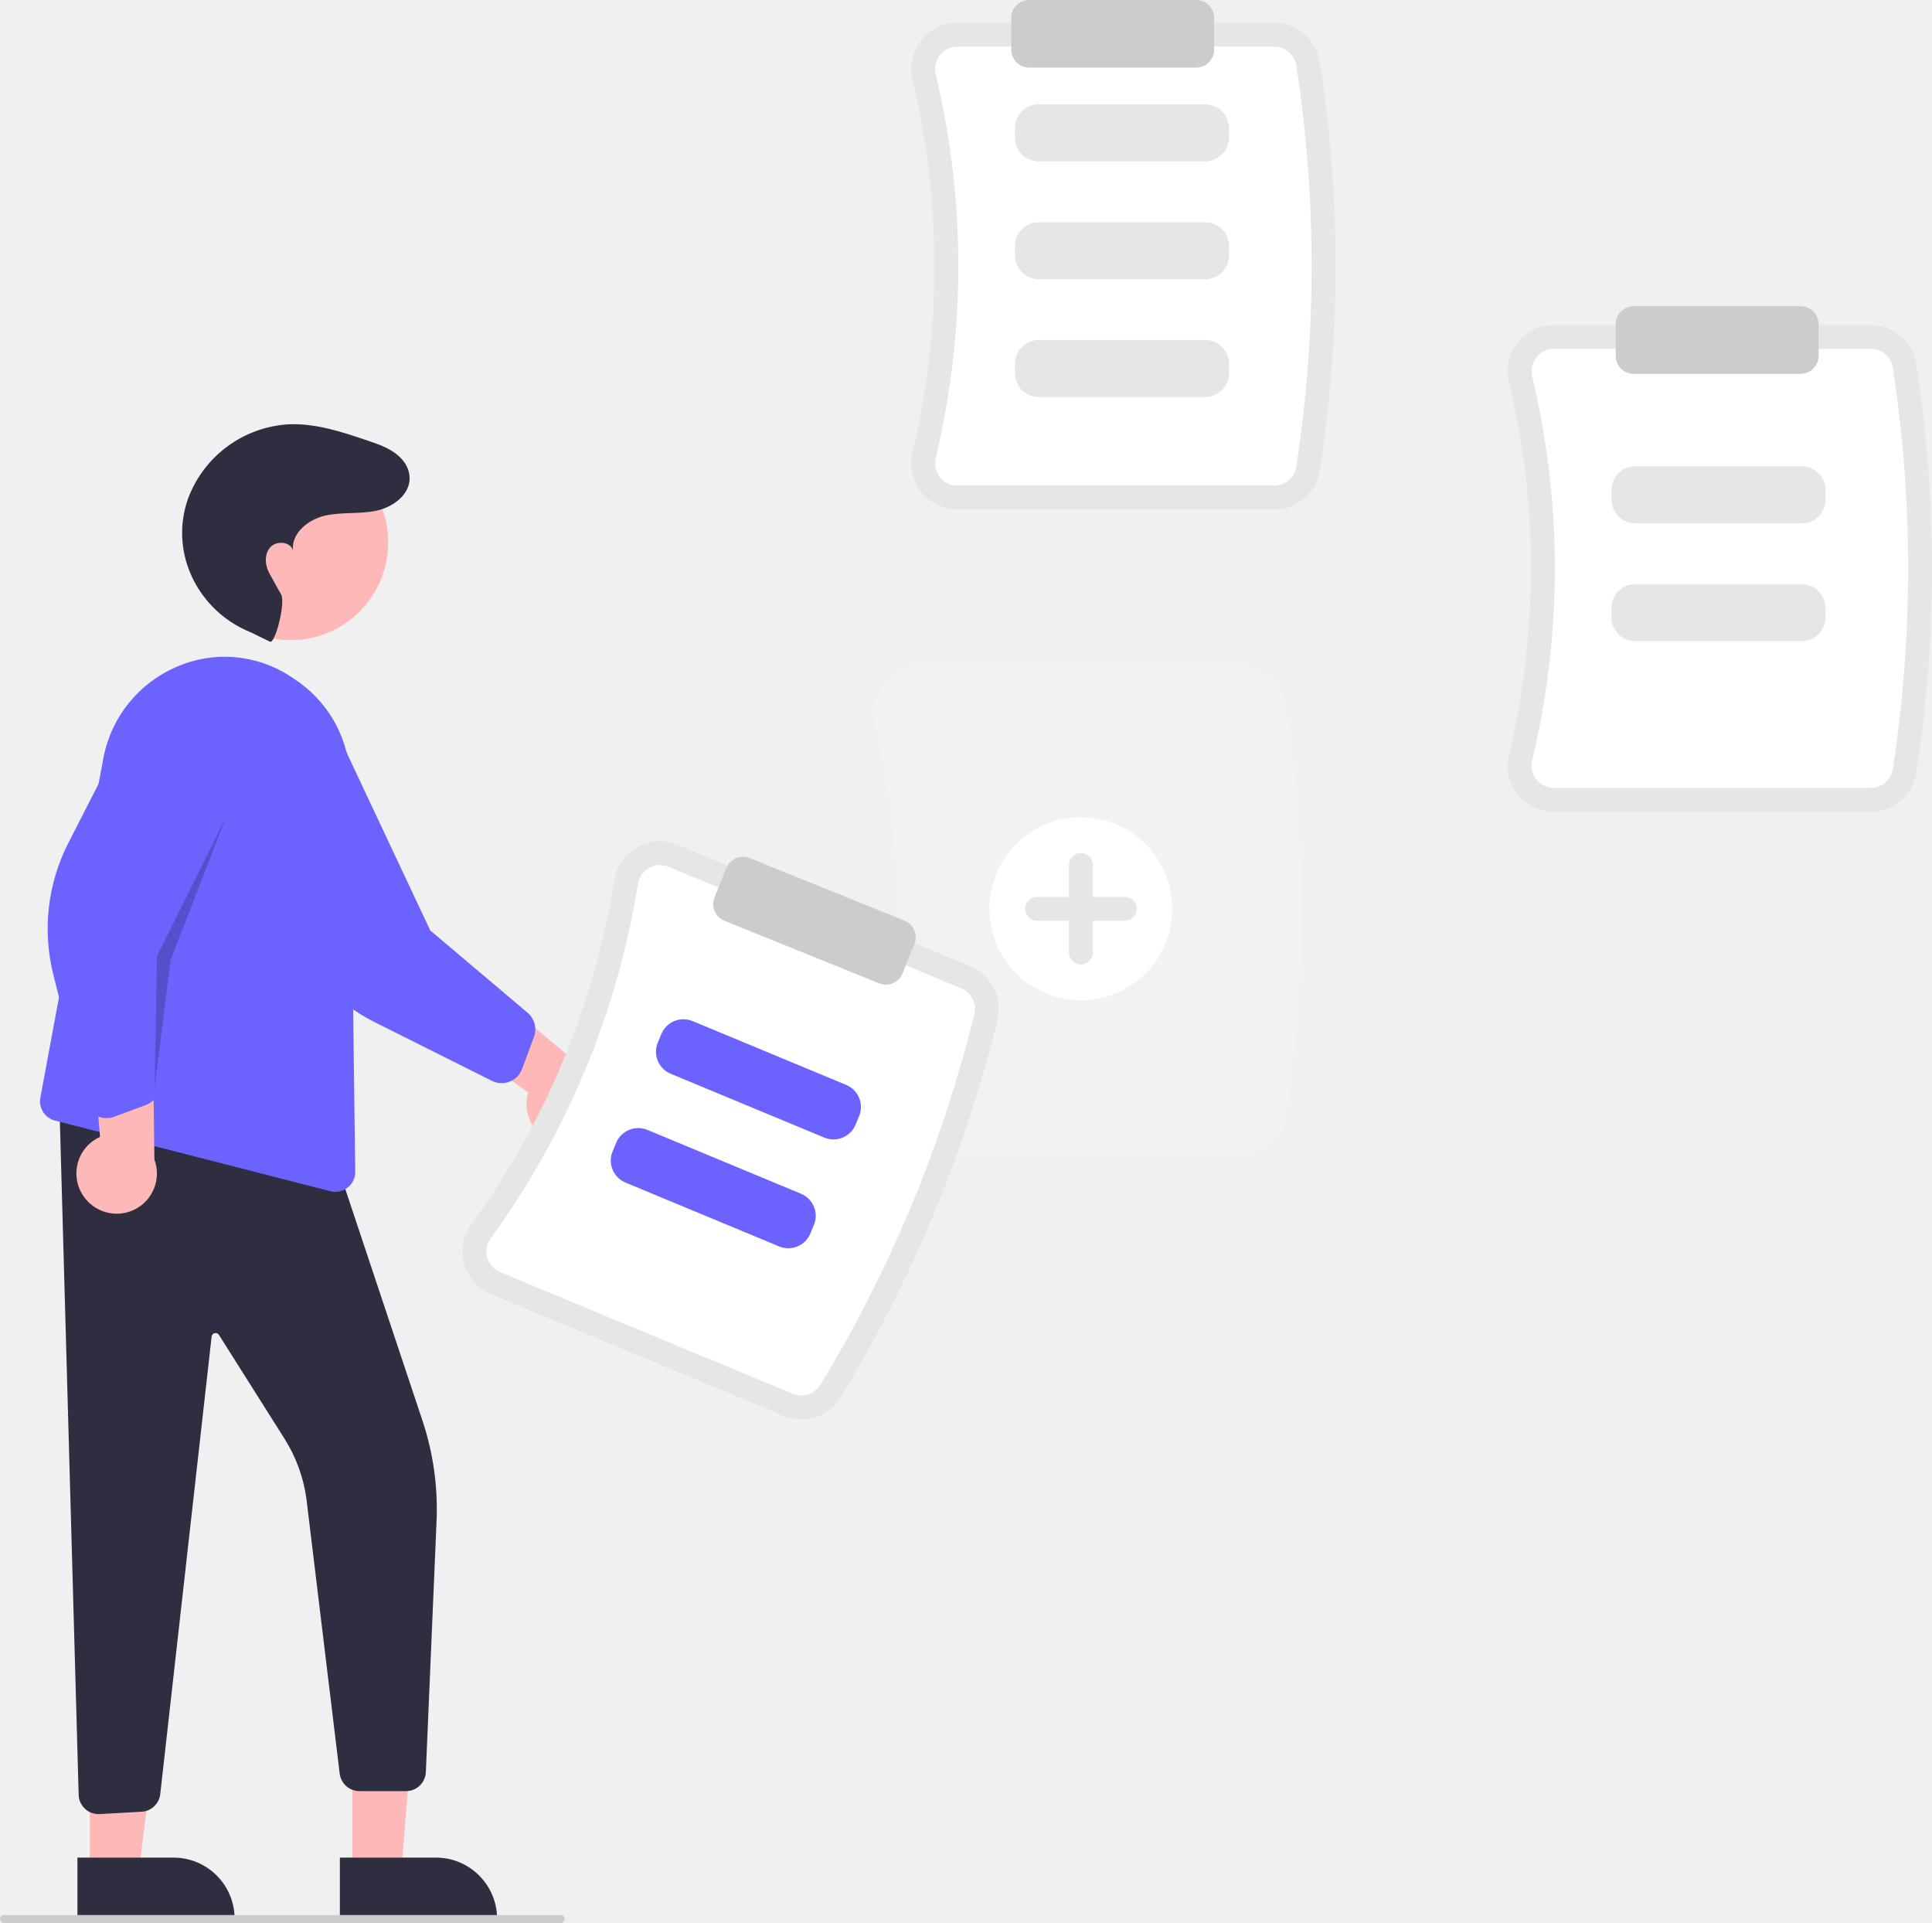
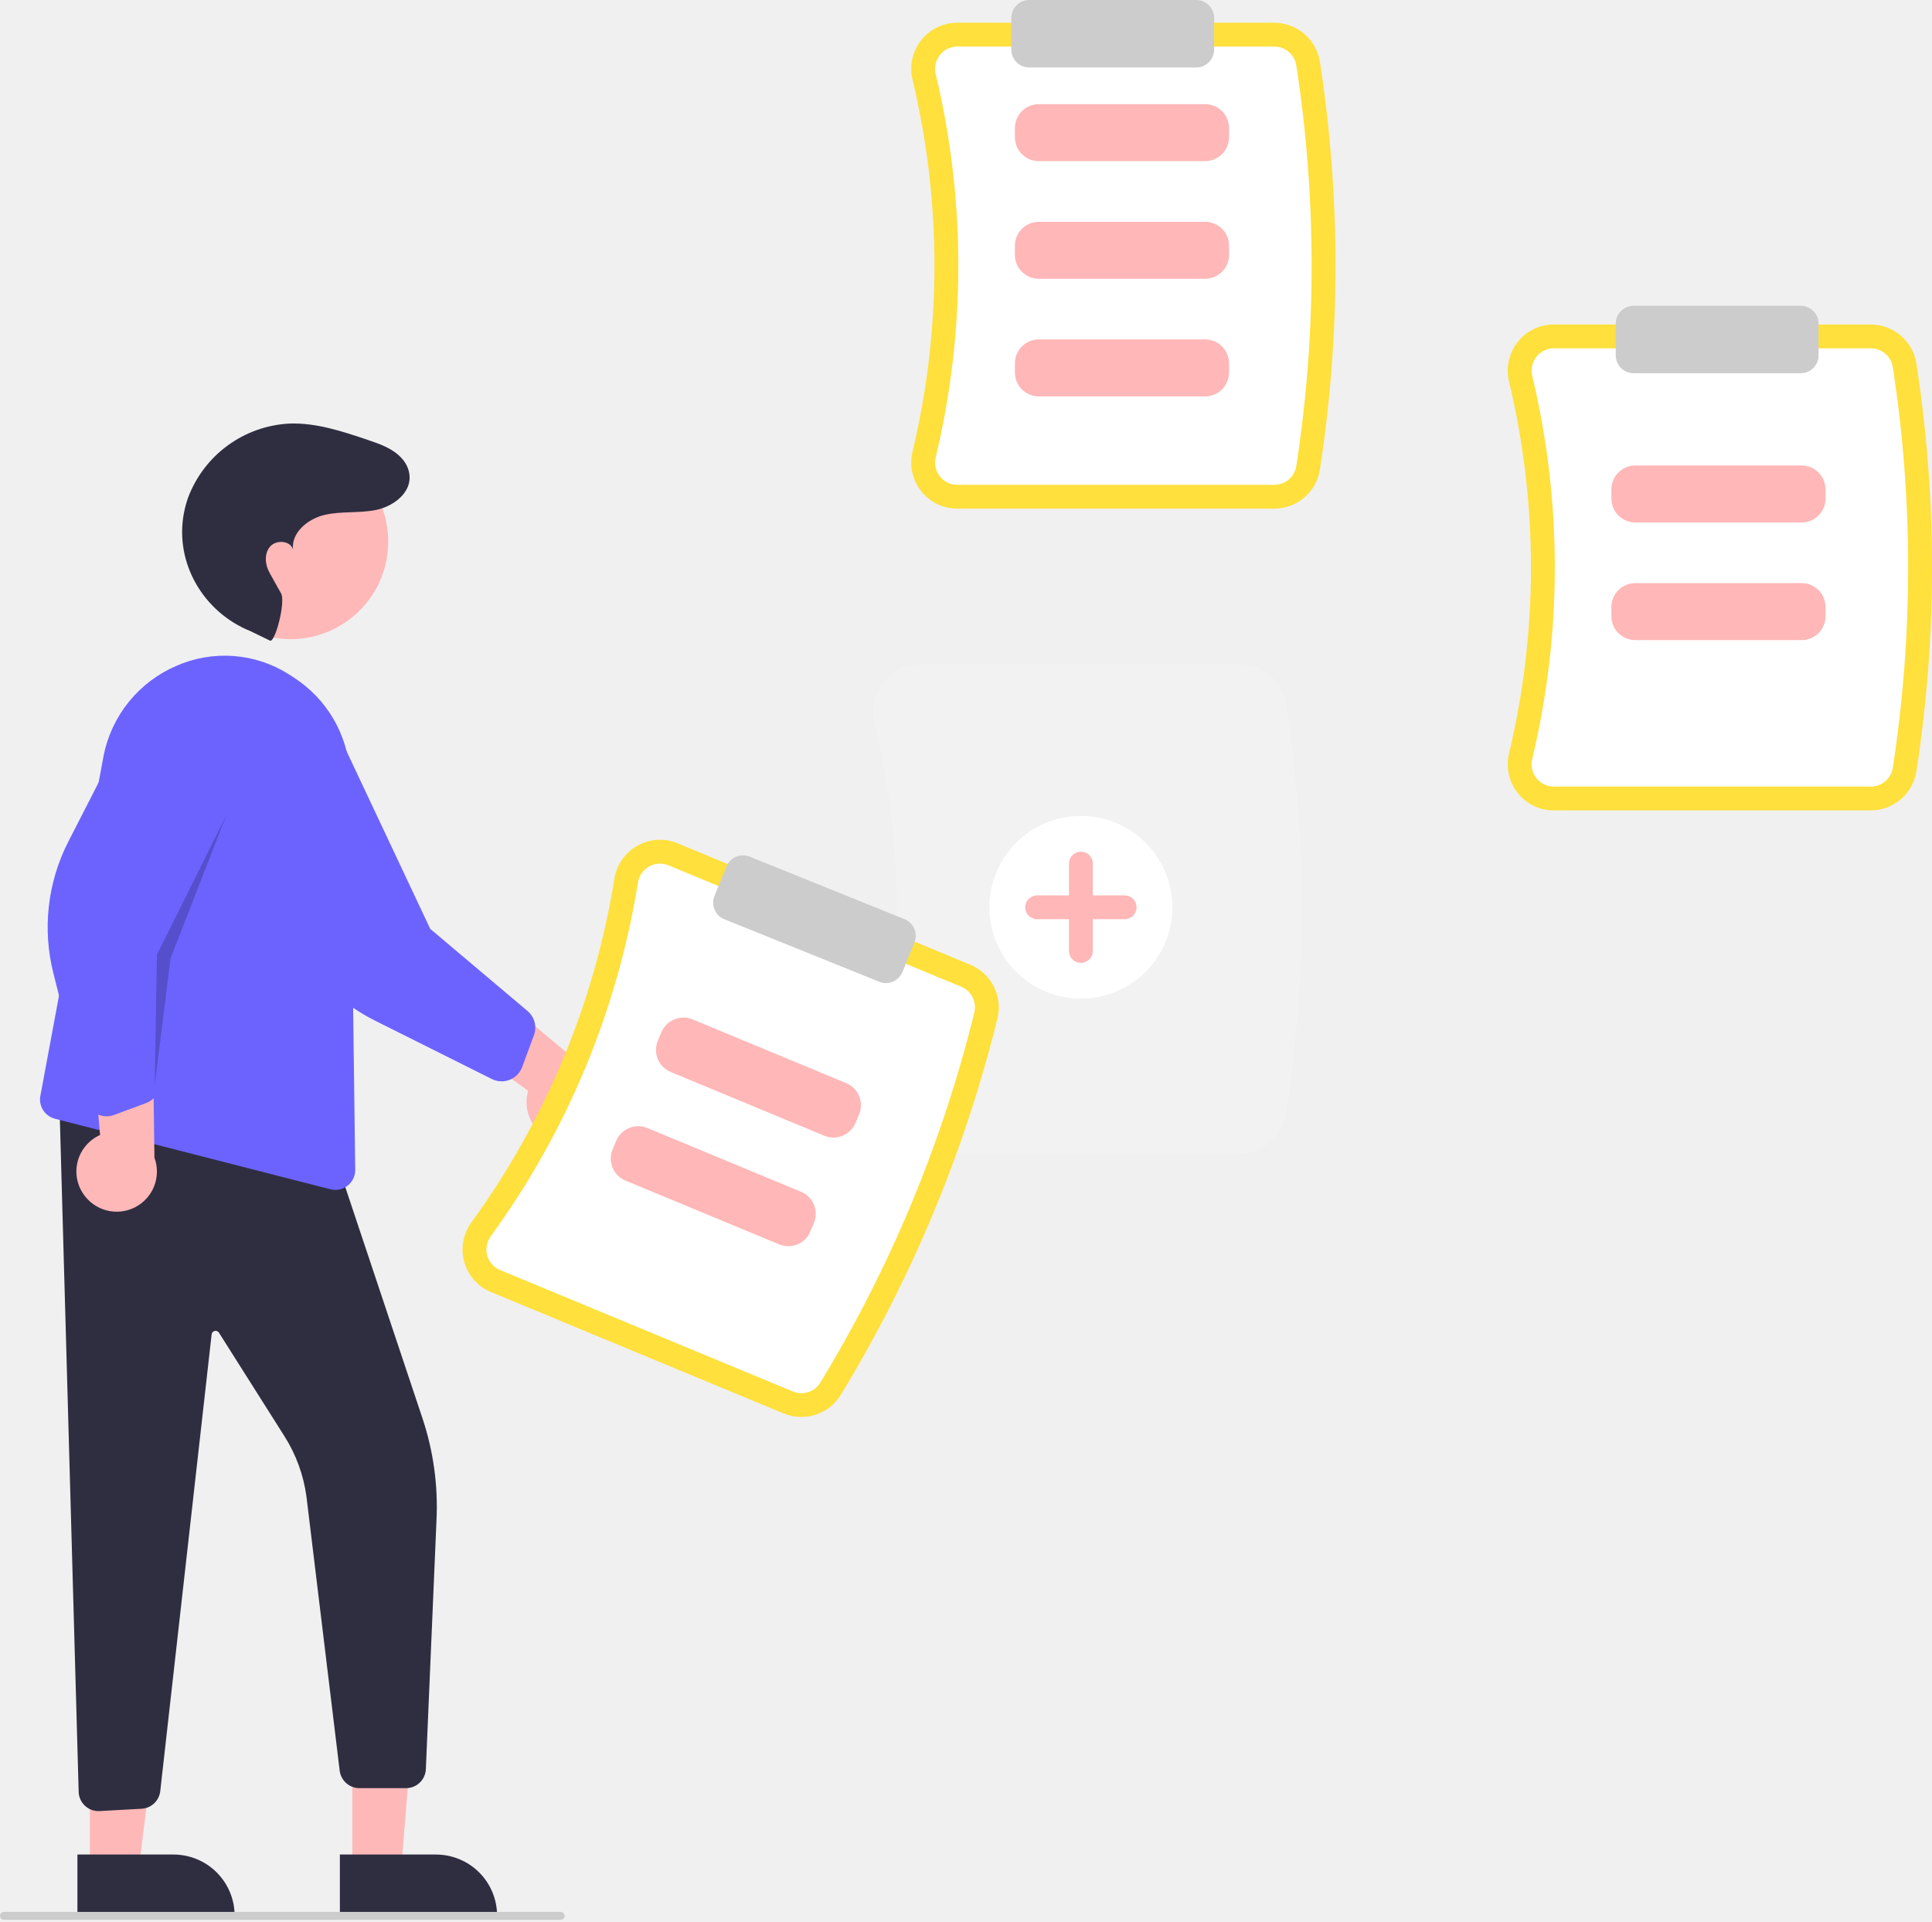
- <svg xmlns="http://www.w3.org/2000/svg" id="ff753138-df00-44ec-9203-11de423f2580" data-name="Layer 1" width="485.834" height="483.5" viewBox="0 0 485.834 483.5">
-   <path d="M677.542,336.347H597.8a11.478,11.478,0,0,1-9.066-4.394h0a11.622,11.622,0,0,1-2.177-9.968,201.631,201.631,0,0,0-0-93.647,11.624,11.624,0,0,1,2.177-9.967,11.478,11.478,0,0,1,9.066-4.394h79.741a11.623,11.623,0,0,1,11.439,9.755,337.961,337.961,0,0,1,0,102.858A11.623,11.623,0,0,1,677.542,336.347Z" transform="translate(-357.0831 -208.25)" fill="#e6e6e6" />
-   <path d="M597.8,219.978a5.513,5.513,0,0,0-4.354,2.108,5.659,5.659,0,0,0-1.054,4.854,207.656,207.656,0,0,1,0,96.445,5.656,5.656,0,0,0,1.053,4.853l0.0 0a5.511,5.511,0,0,0,4.354,2.109h79.741a5.582,5.582,0,0,0,5.509-4.667,331.985,331.985,0,0,0,0-101.035,5.582,5.582,0,0,0-5.509-4.667Z" transform="translate(-357.0831 -208.25)" fill="#fff" />
-   <path d="M660.141,248.829h-41.845a6.006,6.006,0,0,1-6-6v-2.345a6.006,6.006,0,0,1,6-6h41.845a6.006,6.006,0,0,1,6,6V242.829A6.006,6.006,0,0,1,660.141,248.829Z" transform="translate(-357.0831 -208.25)" fill="#e6e6e6" />
-   <path d="M660.141,278.454h-41.845a6.006,6.006,0,0,1-6-6V270.11a6.006,6.006,0,0,1,6-6h41.845a6.006,6.006,0,0,1,6,6v2.345A6.006,6.006,0,0,1,660.141,278.454Z" transform="translate(-357.0831 -208.25)" fill="#e6e6e6" />
-   <path d="M660.141,308.08h-41.845a6.006,6.006,0,0,1-6-6v-2.345a6.006,6.006,0,0,1,6-6h41.845a6.006,6.006,0,0,1,6,6v2.345A6.006,6.006,0,0,1,660.141,308.08Z" transform="translate(-357.0831 -208.25)" fill="#e6e6e6" />
-   <path d="M827.542,412.347H747.8a11.478,11.478,0,0,1-9.066-4.394h0a11.622,11.622,0,0,1-2.177-9.968,201.631,201.631,0,0,0-0-93.647,11.624,11.624,0,0,1,2.177-9.967,11.478,11.478,0,0,1,9.066-4.394h79.741a11.623,11.623,0,0,1,11.439,9.755,337.961,337.961,0,0,1,0,102.858A11.623,11.623,0,0,1,827.542,412.347Z" transform="translate(-357.0831 -208.25)" fill="#e6e6e6" />
-   <path d="M747.8,295.978a5.513,5.513,0,0,0-4.354,2.108,5.659,5.659,0,0,0-1.054,4.854,207.656,207.656,0,0,1,0,96.445,5.656,5.656,0,0,0,1.053,4.853l0.0 0a5.511,5.511,0,0,0,4.354,2.109h79.741a5.582,5.582,0,0,0,5.509-4.667,331.985,331.985,0,0,0,0-101.035,5.582,5.582,0,0,0-5.509-4.667Z" transform="translate(-357.0831 -208.25)" fill="#fff" />
-   <path d="M668.542,498.847H588.8a11.975,11.975,0,0,1-9.458-4.584,12.119,12.119,0,0,1-2.27-10.394,201.131,201.131,0,0,0-0-93.414,12.121,12.121,0,0,1,2.27-10.394,11.976,11.976,0,0,1,9.459-4.584h79.741a12.127,12.127,0,0,1,11.933,10.179,338.459,338.459,0,0,1,0,103.011A12.127,12.127,0,0,1,668.542,498.847Z" transform="translate(-357.0831 -208.25)" fill="#f2f2f2" />
-   <path d="M810.141,339.829h-41.845a6.006,6.006,0,0,1-6-6v-2.345a6.006,6.006,0,0,1,6-6h41.845a6.006,6.006,0,0,1,6,6V333.829A6.006,6.006,0,0,1,810.141,339.829Z" transform="translate(-357.0831 -208.25)" fill="#e6e6e6" />
-   <path d="M810.141,369.454h-41.845a6.006,6.006,0,0,1-6-6V361.11a6.006,6.006,0,0,1,6-6h41.845a6.006,6.006,0,0,1,6,6v2.345A6.006,6.006,0,0,1,810.141,369.454Z" transform="translate(-357.0831 -208.25)" fill="#e6e6e6" />
-   <circle cx="271.811" cy="228.5" r="23" fill="#fff" />
-   <path d="M639.894,433.75h-8v-8a3,3,0,0,0-6,0v8h-8a3,3,0,0,0,0,6h8v8a3,3,0,0,0,6,0v-8h8a3,3,0,0,0,0-6Z" transform="translate(-357.0831 -208.25)" fill="#e6e6e6" />
-   <path d="M657.894,225.25h-42a4.505,4.505,0,0,1-4.5-4.5v-8a4.505,4.505,0,0,1,4.5-4.5h42a4.505,4.505,0,0,1,4.5,4.5v8A4.505,4.505,0,0,1,657.894,225.25Z" transform="translate(-357.0831 -208.25)" fill="#ccc" />
-   <path d="M809.894,302.25h-42a4.505,4.505,0,0,1-4.5-4.5v-8a4.505,4.505,0,0,1,4.5-4.5h42a4.505,4.505,0,0,1,4.5,4.5v8A4.505,4.505,0,0,1,809.894,302.25Z" transform="translate(-357.0831 -208.25)" fill="#ccc" />
-   <polygon points="88.596 471.061 100.856 471.061 104.689 423.773 88.594 423.773 88.596 471.061" fill="#ffb8b8" />
-   <path d="M442.552,675.308l24.144-.001h.001a15.386,15.386,0,0,1,15.386,15.386v.5l-39.531.001Z" transform="translate(-357.0831 -208.25)" fill="#2f2e41" />
-   <polygon points="22.596 471.061 34.856 471.061 40.689 423.773 22.594 423.773 22.596 471.061" fill="#ffb8b8" />
-   <path d="M376.552,675.308l24.144-.001h.001a15.386,15.386,0,0,1,15.386,15.386v.5l-39.531.001Z" transform="translate(-357.0831 -208.25)" fill="#2f2e41" />
-   <path d="M381.854,664.373a4.981,4.981,0,0,1-3.375-1.318h0a4.961,4.961,0,0,1-1.616-3.537L371.947,483.304l69.811,17.452,21.54,64.618a70.461,70.461,0,0,1,3.545,25.824l-2.675,62.637a4.996,4.996,0,0,1-4.994,4.759h-11.709a5.023,5.023,0,0,1-4.955-4.33l-8.369-69.142a37.823,37.823,0,0,0-5.532-15.164l-16.469-26.076a1,1,0,0,0-1.838.41L397.378,659.38a4.993,4.993,0,0,1-4.687,4.396l-10.552.587C382.044,664.369,381.949,664.373,381.854,664.373Z" transform="translate(-357.0831 -208.25)" fill="#2f2e41" />
-   <circle cx="73.058" cy="136.406" r="24.561" fill="#ffb8b8" />
-   <path d="M441.424,507.922a5.076,5.076,0,0,1-1.253-.159H440.17l-69.264-17.76a4.998,4.998,0,0,1-3.663-5.815L383.15,398.497a31.214,31.214,0,0,1,18.25-22.54,30.113,30.113,0,0,1,28.266,2.075c.97.605,1.947,1.265,2.903,1.961a30.96,30.96,0,0,1,12.579,24.529l1.265,98.329a5.007,5.007,0,0,1-4.988,5.071Z" transform="translate(-357.0831 -208.25)" fill="#6c63ff" />
-   <path d="M378.032,508.93a10.056,10.056,0,0,1,4.214-14.832l-3.081-35.602,16.326,8.848.423,32.452a10.11,10.11,0,0,1-17.882,9.134Z" transform="translate(-357.0831 -208.25)" fill="#ffb8b8" />
-   <path d="M383.865,489.389a5.532,5.532,0,0,1-1.366-.173,5.496,5.496,0,0,1-3.972-3.986l-8.023-31.884a47.37,47.37,0,0,1,3.761-33.135l16.809-32.882a15.541,15.541,0,0,1,18.808-11.019,15.356,15.356,0,0,1,9.475,7.101,15.567,15.567,0,0,1,1.654,11.913l-23.927,53.506.284,32.036a5.519,5.519,0,0,1-3.584,5.205l-8.007,2.974A5.48,5.48,0,0,1,383.865,489.389Z" transform="translate(-357.0831 -208.25)" fill="#6c63ff" />
-   <path d="M498.401,495.835a10.056,10.056,0,0,1-8.493-12.87l-28.993-20.889,17.357-6.602,24.872,20.849a10.11,10.11,0,0,1-4.742,19.512Z" transform="translate(-357.0831 -208.25)" fill="#ffb8b8" />
-   <path d="M483.223,480.581a5.522,5.522,0,0,1-2.463-.582L451.361,465.282a47.381,47.381,0,0,1-22.661-24.465L414.743,406.626a15.544,15.544,0,0,1,3.918-21.444,15.352,15.352,0,0,1,11.59-2.543,15.57,15.57,0,0,1,10.081,6.512l24.945,53.04L489.743,462.873a5.518,5.518,0,0,1,1.607,6.112l-2.97,8.008a5.474,5.474,0,0,1-2.007,2.596,5.497,5.497,0,0,1-3.15.992Z" transform="translate(-357.0831 -208.25)" fill="#6c63ff" />
-   <path d="M424.983,369.593c1.305.571,3.977-9.827,2.78-11.907-1.78-3.093-1.675-3.071-2.857-5.117s-1.446-4.847.084-6.648,5.072-1.562,5.77.696c-.449-4.288,3.792-7.735,7.993-8.703s8.632-.367,12.857-1.229c4.902-1,10.003-5.11,8.047-10.501a7.593,7.593,0,0,0-1.481-2.434c-2.26-2.541-5.421-3.626-8.512-4.675-6.43-2.182-13.036-4.392-19.822-4.151A28.798,28.798,0,0,0,404.397,333.533a26.156,26.156,0,0,0-1.083,4.025c-2.329,12.524,4.944,24.878,16.756,29.647Z" transform="translate(-357.0831 -208.25)" fill="#2f2e41" />
-   <polygon points="38.9 273.343 39.457 240.414 56.9 205.343 42.9 241.343 38.9 273.343" opacity="0.2" />
-   <path d="M554.16,564.232,480.522,533.637a11.478,11.478,0,0,1-6.686-7.536h0a11.622,11.622,0,0,1,1.815-10.04,201.631,201.631,0,0,0,35.93-86.48,11.624,11.624,0,0,1,5.834-8.369,11.478,11.478,0,0,1,10.058-.579l73.638,30.596a11.623,11.623,0,0,1,6.821,13.398,337.961,337.961,0,0,1-39.465,94.986A11.623,11.623,0,0,1,554.16,564.232Z" transform="translate(-357.0831 -208.25)" fill="#e6e6e6" />
-   <path d="M525.171,426.174a5.513,5.513,0,0,0-4.83.276,5.659,5.659,0,0,0-2.835,4.078,207.656,207.656,0,0,1-37.004,89.064,5.656,5.656,0,0,0-.889,4.885l0.0.001a5.511,5.511,0,0,0,3.212,3.618l73.638,30.596a5.582,5.582,0,0,0,6.878-2.196,331.986,331.986,0,0,0,38.766-93.302,5.582,5.582,0,0,0-3.297-6.423Z" transform="translate(-357.0831 -208.25)" fill="#fff" />
-   <path d="M564.38,494.281l-38.642-16.055a6.006,6.006,0,0,1-3.239-7.843l.9-2.165a6.006,6.006,0,0,1,7.843-3.239l38.642,16.055a6.006,6.006,0,0,1,3.239,7.843l-.9,2.165A6.006,6.006,0,0,1,564.38,494.281Z" transform="translate(-357.0831 -208.25)" fill="#6c63ff" />
-   <path d="M553.013,521.64l-38.642-16.055a6.006,6.006,0,0,1-3.239-7.843l.9-2.165a6.006,6.006,0,0,1,7.843-3.239L558.517,508.394a6.006,6.006,0,0,1,3.239,7.843l-.9,2.165A6.006,6.006,0,0,1,553.013,521.64Z" transform="translate(-357.0831 -208.25)" fill="#6c63ff" />
-   <path d="M579.864,455.832a4.489,4.489,0,0,1-1.687-.331l-38.938-15.743a4.505,4.505,0,0,1-2.485-5.858l2.999-7.417a4.5,4.5,0,0,1,5.859-2.485l38.938,15.743a4.505,4.505,0,0,1,2.485,5.858l-2.999,7.417a4.511,4.511,0,0,1-4.171,2.815Z" transform="translate(-357.0831 -208.25)" fill="#ccc" />
-   <path d="M498.083,691.75h-140a1,1,0,1,1,0-2h140a1,1,0,0,1,0,2Z" transform="translate(-357.0831 -208.25)" fill="#ccc" />
+ <svg xmlns="http://www.w3.org/2000/svg" width="761" height="757" viewBox="0 0 761 757" fill="none">
+   <g clip-path="url(#clip0)">
+     <path d="M501.96 200.341H377.055C374.32 200.349 371.62 199.735 369.159 198.544C366.698 197.353 364.542 195.618 362.854 193.47C361.136 191.301 359.936 188.77 359.345 186.069C358.754 183.367 358.788 180.567 359.445 177.88C370.957 129.736 370.957 79.562 359.444 31.419C358.788 28.732 358.754 25.932 359.345 23.231C359.936 20.529 361.136 17.998 362.854 15.83C364.542 13.682 366.698 11.946 369.159 10.755C371.62 9.565 374.32 8.95 377.055 8.958H501.96C506.273 8.971 510.441 10.511 513.722 13.305C517.003 16.099 519.185 19.966 519.878 24.216C528.098 77.524 528.098 131.775 519.878 185.084C519.185 189.334 517.003 193.2 513.722 195.994C510.441 198.788 506.273 200.329 501.96 200.341Z" fill="#FFE03C" />
+     <path d="M377.055 18.342C375.741 18.338 374.444 18.633 373.263 19.204C372.081 19.776 371.045 20.608 370.234 21.64C369.399 22.697 368.816 23.929 368.53 25.245C368.244 26.56 368.262 27.923 368.583 29.231C380.44 78.813 380.44 130.486 368.584 180.069C368.263 181.376 368.244 182.739 368.53 184.054C368.816 185.369 369.398 186.602 370.233 187.658L370.234 187.659C371.045 188.691 372.081 189.524 373.263 190.095C374.444 190.667 375.741 190.962 377.055 190.957H501.96C504.031 190.958 506.035 190.225 507.615 188.888C509.195 187.551 510.249 185.698 510.589 183.658C518.663 131.294 518.663 78.005 510.589 25.641C510.249 23.602 509.195 21.748 507.615 20.412C506.035 19.075 504.031 18.342 501.96 18.342L377.055 18.342Z" fill="white" />
+     <path d="M474.703 63.464H409.158C406.666 63.462 404.277 62.472 402.515 60.713C400.754 58.954 399.763 56.569 399.76 54.081V50.414C399.763 47.926 400.754 45.541 402.515 43.782C404.277 42.023 406.666 41.033 409.158 41.03H474.703C477.195 41.033 479.583 42.023 481.345 43.782C483.107 45.541 484.098 47.926 484.101 50.414V54.081C484.098 56.569 483.107 58.954 481.345 60.713C479.583 62.472 477.195 63.462 474.703 63.464Z" fill="#FFB7B7" />
+     <path d="M474.703 109.798H409.158C406.666 109.796 404.277 108.806 402.515 107.047C400.754 105.288 399.763 102.903 399.76 100.415V96.748C399.763 94.26 400.754 91.875 402.515 90.116C404.277 88.356 406.666 87.367 409.158 87.364H474.703C477.195 87.367 479.583 88.356 481.345 90.116C483.107 91.875 484.098 94.26 484.101 96.748V100.415C484.098 102.903 483.107 105.288 481.345 107.047C479.583 108.806 477.195 109.796 474.703 109.798Z" fill="#FFB7B7" />
+     <path d="M474.703 156.132H409.158C406.666 156.13 404.277 155.14 402.515 153.381C400.754 151.622 399.763 149.237 399.76 146.749V143.082C399.763 140.594 400.754 138.209 402.515 136.45C404.277 134.691 406.666 133.701 409.158 133.698H474.703C477.195 133.701 479.583 134.691 481.345 136.45C483.107 138.209 484.098 140.594 484.101 143.082V146.749C484.098 149.237 483.107 151.622 481.345 153.381C479.583 155.14 477.195 156.13 474.703 156.132Z" fill="#FFB7B7" />
+     <path d="M736.917 319.204H612.012C609.277 319.212 606.577 318.597 604.116 317.406C601.655 316.216 599.499 314.48 597.811 312.332C596.093 310.164 594.892 307.632 594.302 304.931C593.711 302.229 593.745 299.429 594.402 296.743C605.914 248.599 605.914 198.425 594.401 150.281C593.745 147.595 593.711 144.794 594.302 142.093C594.893 139.392 596.093 136.861 597.811 134.692C599.499 132.544 601.655 130.808 604.116 129.618C606.577 128.427 609.277 127.812 612.012 127.821H736.917C741.229 127.833 745.397 129.374 748.679 132.168C751.96 134.962 754.142 138.828 754.835 143.078C763.055 196.387 763.055 250.638 754.835 303.946C754.142 308.196 751.96 312.063 748.679 314.857C745.397 317.651 741.229 319.191 736.917 319.204Z" fill="#FFE03C" />
+     <path d="M612.012 137.205C610.698 137.2 609.401 137.495 608.219 138.066C607.038 138.638 606.002 139.471 605.191 140.502C604.356 141.559 603.773 142.792 603.487 144.107C603.201 145.422 603.219 146.786 603.54 148.093C615.397 197.676 615.397 249.349 603.541 298.931C603.22 300.238 603.201 301.601 603.487 302.916C603.773 304.231 604.355 305.464 605.19 306.521L605.191 306.521C606.002 307.553 607.038 308.386 608.219 308.958C609.401 309.529 610.698 309.824 612.012 309.82H736.917C738.988 309.82 740.992 309.087 742.572 307.75C744.152 306.414 745.206 304.56 745.546 302.521C753.62 250.157 753.62 196.867 745.546 144.504C745.206 142.464 744.152 140.611 742.572 139.274C740.992 137.937 738.988 137.204 736.917 137.205L612.012 137.205Z" fill="white" />
+     <path d="M487.863 454.488H362.957C360.104 454.496 357.287 453.855 354.72 452.613C352.152 451.37 349.903 449.56 348.142 447.318C346.35 445.057 345.098 442.418 344.482 439.601C343.866 436.784 343.901 433.864 344.586 431.062C356.069 383.038 356.069 332.99 344.585 284.966C343.901 282.165 343.866 279.245 344.482 276.428C345.098 273.611 346.35 270.971 348.142 268.71C349.902 266.469 352.152 264.658 354.719 263.416C357.287 262.174 360.104 261.532 362.957 261.541H487.863C492.362 261.555 496.71 263.162 500.133 266.078C503.556 268.993 505.832 273.027 506.554 277.461C514.787 330.849 514.787 385.18 506.554 438.568C505.832 443.002 503.556 447.036 500.133 449.951C496.71 452.867 492.362 454.474 487.863 454.488Z" fill="#F2F2F2" />
+     <path d="M709.66 205.786H644.115C641.623 205.784 639.234 204.794 637.472 203.035C635.711 201.276 634.72 198.891 634.717 196.403V192.736C634.72 190.248 635.711 187.863 637.472 186.104C639.234 184.345 641.623 183.355 644.115 183.352H709.66C712.151 183.355 714.54 184.345 716.302 186.104C718.064 187.863 719.055 190.248 719.058 192.736V196.403C719.055 198.891 718.064 201.276 716.302 203.035C714.54 204.794 712.151 205.784 709.66 205.786Z" fill="#FFB7B7" />
+     <path d="M709.66 252.12H644.115C641.623 252.118 639.234 251.128 637.472 249.369C635.711 247.61 634.72 245.225 634.717 242.737V239.07C634.72 236.582 635.711 234.197 637.472 232.438C639.234 230.679 641.623 229.689 644.115 229.687H709.66C712.151 229.689 714.54 230.679 716.302 232.438C718.064 234.197 719.055 236.582 719.058 239.07V242.737C719.055 245.225 718.064 247.61 716.302 249.369C714.54 251.128 712.151 252.118 709.66 252.12Z" fill="#FFB7B7" />
+     <path d="M425.759 393.341C445.656 393.341 461.786 377.236 461.786 357.369C461.786 337.502 445.656 321.397 425.759 321.397C405.862 321.397 389.732 337.502 389.732 357.369C389.732 377.236 405.862 393.341 425.759 393.341Z" fill="white" />
+     <path d="M442.989 352.677H430.458V340.165C430.458 338.921 429.963 337.728 429.082 336.848C428.201 335.968 427.006 335.473 425.759 335.473C424.513 335.473 423.318 335.968 422.436 336.848C421.555 337.728 421.06 338.921 421.06 340.165V352.677H408.529C407.283 352.677 406.088 353.171 405.206 354.051C404.325 354.931 403.83 356.125 403.83 357.369C403.83 358.613 404.325 359.807 405.206 360.687C406.088 361.567 407.283 362.061 408.529 362.061H421.06V374.573C421.06 375.817 421.555 377.011 422.436 377.891C423.318 378.77 424.513 379.265 425.759 379.265C427.006 379.265 428.201 378.77 429.082 377.891C429.963 377.011 430.458 375.817 430.458 374.573V362.061H442.989C444.236 362.061 445.431 361.567 446.312 360.687C447.193 359.807 447.689 358.613 447.689 357.369C447.689 356.125 447.193 354.931 446.312 354.051C445.431 353.171 444.236 352.677 442.989 352.677Z" fill="#FFB7B7" />
+     <path d="M471.184 26.588H405.396C403.527 26.585 401.736 25.843 400.414 24.524C399.093 23.204 398.35 21.416 398.348 19.55V7.038C398.35 5.172 399.093 3.383 400.414 2.064C401.736 0.744 403.527 0.002 405.396 0H471.184C473.053 0.002 474.845 0.744 476.166 2.064C477.487 3.383 478.231 5.172 478.233 7.038V19.55C478.231 21.416 477.487 23.204 476.166 24.524C474.845 25.843 473.053 26.585 471.184 26.588Z" fill="#CCCCCC" />
+     <path d="M709.274 147.014H643.486C641.617 147.012 639.826 146.27 638.504 144.95C637.183 143.631 636.439 141.842 636.437 139.976V127.464C636.439 125.598 637.183 123.809 638.504 122.49C639.826 121.171 641.617 120.428 643.486 120.426H709.274C711.143 120.428 712.934 121.171 714.256 122.49C715.577 123.809 716.321 125.598 716.323 127.464V139.976C716.321 141.842 715.577 143.631 714.256 144.95C712.934 146.27 711.143 147.012 709.274 147.014Z" fill="#CCCCCC" />
+     <path d="M138.775 736.729H157.979L163.983 662.772H138.772L138.775 736.729Z" fill="#FFB8B8" />
+     <path d="M133.877 730.469L171.696 730.468H171.697C174.862 730.468 177.996 731.09 180.92 732.299C183.844 733.509 186.501 735.281 188.739 737.516C190.977 739.75 192.752 742.403 193.964 745.323C195.175 748.242 195.798 751.371 195.798 754.532V755.314L133.878 755.316L133.877 730.469Z" fill="#2F2E41" />
+     <path d="M35.394 736.729H54.598L63.734 662.772H35.391L35.394 736.729Z" fill="#FFB8B8" />
+     <path d="M30.496 730.469L68.314 730.468H68.316C71.481 730.468 74.615 731.09 77.539 732.299C80.463 733.509 83.12 735.281 85.358 737.516C87.596 739.75 89.371 742.403 90.583 745.323C91.794 748.242 92.417 751.371 92.417 754.532V755.314L30.497 755.316L30.496 730.469Z" fill="#2F2E41" />
+     <path d="M38.801 713.366C36.842 713.365 34.955 712.629 33.515 711.304C32.741 710.599 32.119 709.746 31.684 708.796C31.249 707.845 31.011 706.817 30.984 705.772L23.282 430.178L132.633 457.473L166.372 558.533C170.723 571.534 172.606 585.231 171.926 598.922L167.736 696.884C167.641 698.891 166.775 700.784 165.318 702.17C163.861 703.556 161.926 704.329 159.913 704.327H141.573C139.679 704.319 137.853 703.63 136.427 702.387C135.002 701.143 134.073 699.428 133.811 697.556L120.703 589.42C119.557 580.984 116.601 572.894 112.038 565.703L86.24 524.921C86.068 524.648 85.815 524.436 85.517 524.312C85.219 524.189 84.89 524.16 84.575 524.23C84.26 524.3 83.974 524.466 83.757 524.705C83.54 524.943 83.402 525.243 83.362 525.562L63.117 705.558C62.9 707.384 62.044 709.074 60.701 710.332C59.358 711.59 57.614 712.334 55.775 712.434L39.247 713.352C39.098 713.36 38.95 713.366 38.801 713.366Z" fill="#2F2E41" />
+     <path d="M114.436 251.749C135.683 251.749 152.908 234.551 152.908 213.336C152.908 192.121 135.683 174.923 114.436 174.923C93.189 174.923 75.964 192.121 75.964 213.336C75.964 234.551 93.189 251.749 114.436 251.749Z" fill="#FFB8B8" />
+     <path d="M132.109 468.681C131.447 468.68 130.788 468.596 130.147 468.432H130.146L21.651 440.656C19.712 440.16 18.036 438.941 16.969 437.249C15.902 435.558 15.524 433.522 15.914 431.561L40.831 297.542C42.383 289.796 45.795 282.541 50.774 276.401C55.753 270.26 62.151 265.419 69.417 262.291C76.496 259.162 84.239 257.822 91.96 258.388C99.682 258.954 107.145 261.409 113.691 265.537C115.21 266.483 116.74 267.514 118.238 268.603C124.267 273.044 129.183 278.819 132.602 285.475C136.02 292.131 137.848 299.487 137.941 306.967L139.922 460.75C139.936 461.785 139.744 462.811 139.357 463.771C138.971 464.731 138.398 465.605 137.672 466.342C136.945 467.079 136.08 467.666 135.125 468.067C134.17 468.469 133.145 468.677 132.109 468.681Z" fill="#6C63FF" />
+     <path d="M32.815 470.257C31.52 468.355 30.659 466.193 30.293 463.924C29.926 461.654 30.062 459.331 30.691 457.12C31.32 454.908 32.428 452.861 33.935 451.123C35.442 449.385 37.313 447.998 39.415 447.06L34.59 391.379L60.162 405.218L60.824 455.971C62.169 459.602 62.133 463.599 60.723 467.205C59.313 470.811 56.627 473.775 53.174 475.536C49.722 477.297 45.742 477.732 41.99 476.759C38.237 475.786 34.973 473.473 32.815 470.257H32.815Z" fill="#FFB8B8" />
+     <path d="M41.951 439.695C41.229 439.695 40.511 439.604 39.812 439.425C38.308 439.042 36.936 438.261 35.841 437.163C34.746 436.066 33.968 434.693 33.59 433.191L21.023 383.325C16.631 365.909 18.724 347.493 26.914 331.503L53.243 280.077C54.907 273.919 58.929 268.662 64.44 265.438C69.951 262.214 76.511 261.283 82.704 262.844C85.79 263.622 88.692 265.004 91.239 266.911C93.787 268.817 95.93 271.209 97.545 273.949C99.193 276.728 100.271 279.806 100.715 283.005C101.16 286.204 100.963 289.459 100.136 292.581L62.656 376.263L63.101 426.366C63.113 428.133 62.581 429.862 61.577 431.318C60.572 432.773 59.145 433.886 57.487 434.506L44.944 439.156C43.986 439.513 42.973 439.695 41.951 439.695Z" fill="#6C63FF" />
+     <path d="M221.357 449.776C219.069 449.515 216.867 448.756 214.904 447.553C212.942 446.35 211.268 444.732 209.999 442.813C208.731 440.894 207.899 438.721 207.563 436.447C207.227 434.172 207.395 431.851 208.054 429.649L162.639 396.978L189.826 386.653L228.785 419.26C232.418 420.611 235.428 423.246 237.246 426.665C239.063 430.085 239.561 434.051 238.646 437.812C237.73 441.574 235.465 444.869 232.278 447.074C229.092 449.279 225.206 450.241 221.357 449.776H221.357Z" fill="#FFB8B8" />
+     <path d="M197.583 425.919C196.244 425.918 194.923 425.607 193.725 425.01L147.675 401.992C131.591 393.954 118.977 380.357 112.18 363.729L90.318 310.256C86.73 304.979 85.363 298.506 86.511 292.232C87.659 285.959 91.23 280.386 96.454 276.717C99.065 274.885 102.014 273.589 105.131 272.906C108.248 272.223 111.47 272.167 114.609 272.739C117.785 273.31 120.816 274.503 123.527 276.252C126.237 278 128.573 280.268 130.4 282.924L169.473 365.877L207.796 398.224C209.145 399.368 210.11 400.899 210.56 402.608C211.01 404.318 210.924 406.124 210.312 407.783L205.661 420.308C205.053 421.95 203.956 423.368 202.517 424.368C201.07 425.378 199.348 425.919 197.583 425.919Z" fill="#6C63FF" />
+     <path d="M106.357 252.337C108.402 253.23 112.587 236.967 110.712 233.715C107.924 228.877 108.089 228.912 106.238 225.712C104.386 222.511 103.972 218.131 106.369 215.315C108.767 212.499 114.314 212.873 115.408 216.403C114.704 209.697 121.348 204.307 127.928 202.792C134.509 201.277 141.45 202.217 148.067 200.869C155.746 199.305 163.735 192.878 160.672 184.447C160.146 183.043 159.359 181.751 158.352 180.64C154.812 176.666 149.86 174.969 145.019 173.328C134.947 169.915 124.599 166.459 113.97 166.835C105.211 167.293 96.777 170.289 89.697 175.458C82.618 180.627 77.202 187.745 74.111 195.94C73.378 197.99 72.811 200.095 72.414 202.235C68.765 221.823 80.158 241.144 98.66 248.603L106.357 252.337Z" fill="#2F2E41" />
+     <path opacity="0.2" d="M60.932 427.503L61.805 376.002L89.127 321.152L67.198 377.455L60.932 427.503Z" fill="black" />
+     <path d="M308.698 556.749L193.352 508.898C190.824 507.858 188.566 506.256 186.751 504.214C184.937 502.172 183.612 499.743 182.879 497.112C182.125 494.452 181.99 491.654 182.482 488.933C182.975 486.212 184.083 483.639 185.721 481.41C214.853 441.361 234.133 395.027 242.002 346.158C242.428 343.426 243.473 340.827 245.056 338.558C246.64 336.29 248.721 334.413 251.141 333.068C253.525 331.731 256.183 330.954 258.913 330.797C261.643 330.641 264.373 331.108 266.895 332.163L382.241 380.014C386.219 381.677 389.476 384.697 391.432 388.534C393.389 392.371 393.918 396.777 392.925 400.967C380.031 453.345 359.183 503.444 331.107 549.523C328.834 553.183 325.334 555.917 321.23 557.241C317.126 558.564 312.685 558.389 308.698 556.749Z" fill="#FFE03C" />
+     <path d="M263.289 340.829C262.078 340.322 260.767 340.097 259.456 340.172C258.145 340.247 256.869 340.619 255.723 341.261C254.546 341.917 253.534 342.832 252.765 343.937C251.995 345.042 251.488 346.308 251.282 347.638C243.178 397.968 223.322 445.687 193.32 486.933C192.521 488.016 191.98 489.268 191.739 490.592C191.497 491.916 191.562 493.277 191.927 494.573L191.927 494.574C192.279 495.837 192.916 497.003 193.787 497.984C194.659 498.964 195.744 499.734 196.958 500.233L312.304 548.083C314.216 548.877 316.348 548.968 318.321 548.339C320.294 547.71 321.979 546.402 323.077 544.649C350.655 499.386 371.133 450.175 383.799 398.726C384.269 396.712 384.008 394.597 383.062 392.757C382.117 390.917 380.548 389.472 378.635 388.68L263.289 340.829Z" fill="white" />
+     <path d="M324.706 447.347L264.177 422.237C261.877 421.28 260.052 419.451 259.101 417.151C258.15 414.852 258.151 412.27 259.105 409.971L260.514 406.585C261.472 404.289 263.304 402.466 265.607 401.516C267.91 400.567 270.496 400.568 272.798 401.52L333.327 426.63C335.627 427.587 337.452 429.416 338.403 431.715C339.354 434.015 339.353 436.597 338.4 438.896L336.99 442.282C336.032 444.578 334.2 446.401 331.897 447.351C329.594 448.3 327.008 448.299 324.706 447.347Z" fill="#FFB7B7" />
+     <path d="M306.901 490.135L246.372 465.025C244.072 464.068 242.247 462.239 241.296 459.939C240.345 457.64 240.346 455.058 241.3 452.759L242.709 449.373C243.667 447.076 245.499 445.254 247.802 444.304C250.105 443.354 252.691 443.356 254.993 444.308L315.522 469.418C317.822 470.375 319.647 472.204 320.599 474.503C321.55 476.803 321.548 479.385 320.595 481.684L319.186 485.07C318.227 487.366 316.395 489.189 314.092 490.139C311.789 491.088 309.203 491.087 306.901 490.135Z" fill="#FFB7B7" />
+     <path d="M348.96 387.213C348.054 387.212 347.156 387.037 346.317 386.696L285.325 362.075C283.594 361.373 282.211 360.015 281.482 358.297C280.752 356.579 280.734 354.643 281.432 352.912L286.13 341.312C286.831 339.582 288.191 338.2 289.912 337.472C291.633 336.743 293.573 336.726 295.306 337.426L356.298 362.047C358.03 362.748 359.412 364.107 360.142 365.825C360.872 367.542 360.89 369.479 360.191 371.21L355.494 382.81C354.966 384.109 354.063 385.221 352.899 386.006C351.735 386.79 350.364 387.21 348.96 387.213Z" fill="#CCCCCC" />
+     <path d="M220.859 756.184H1.566C1.151 756.184 0.753 756.019 0.459 755.725C0.165 755.432 -1.52588e-05 755.034 -1.52588e-05 754.62C-1.52588e-05 754.205 0.165 753.807 0.459 753.514C0.753 753.22 1.151 753.056 1.566 753.056H220.859C221.275 753.056 221.673 753.22 221.967 753.514C222.261 753.807 222.426 754.205 222.426 754.62C222.426 755.034 222.261 755.432 221.967 755.725C221.673 756.019 221.275 756.184 220.859 756.184Z" fill="#CCCCCC" />
+   </g>
+   <defs>
+     <clipPath id="clip0">
+       <rect width="761" height="756.184" fill="white" />
+     </clipPath>
+   </defs>
</svg>
